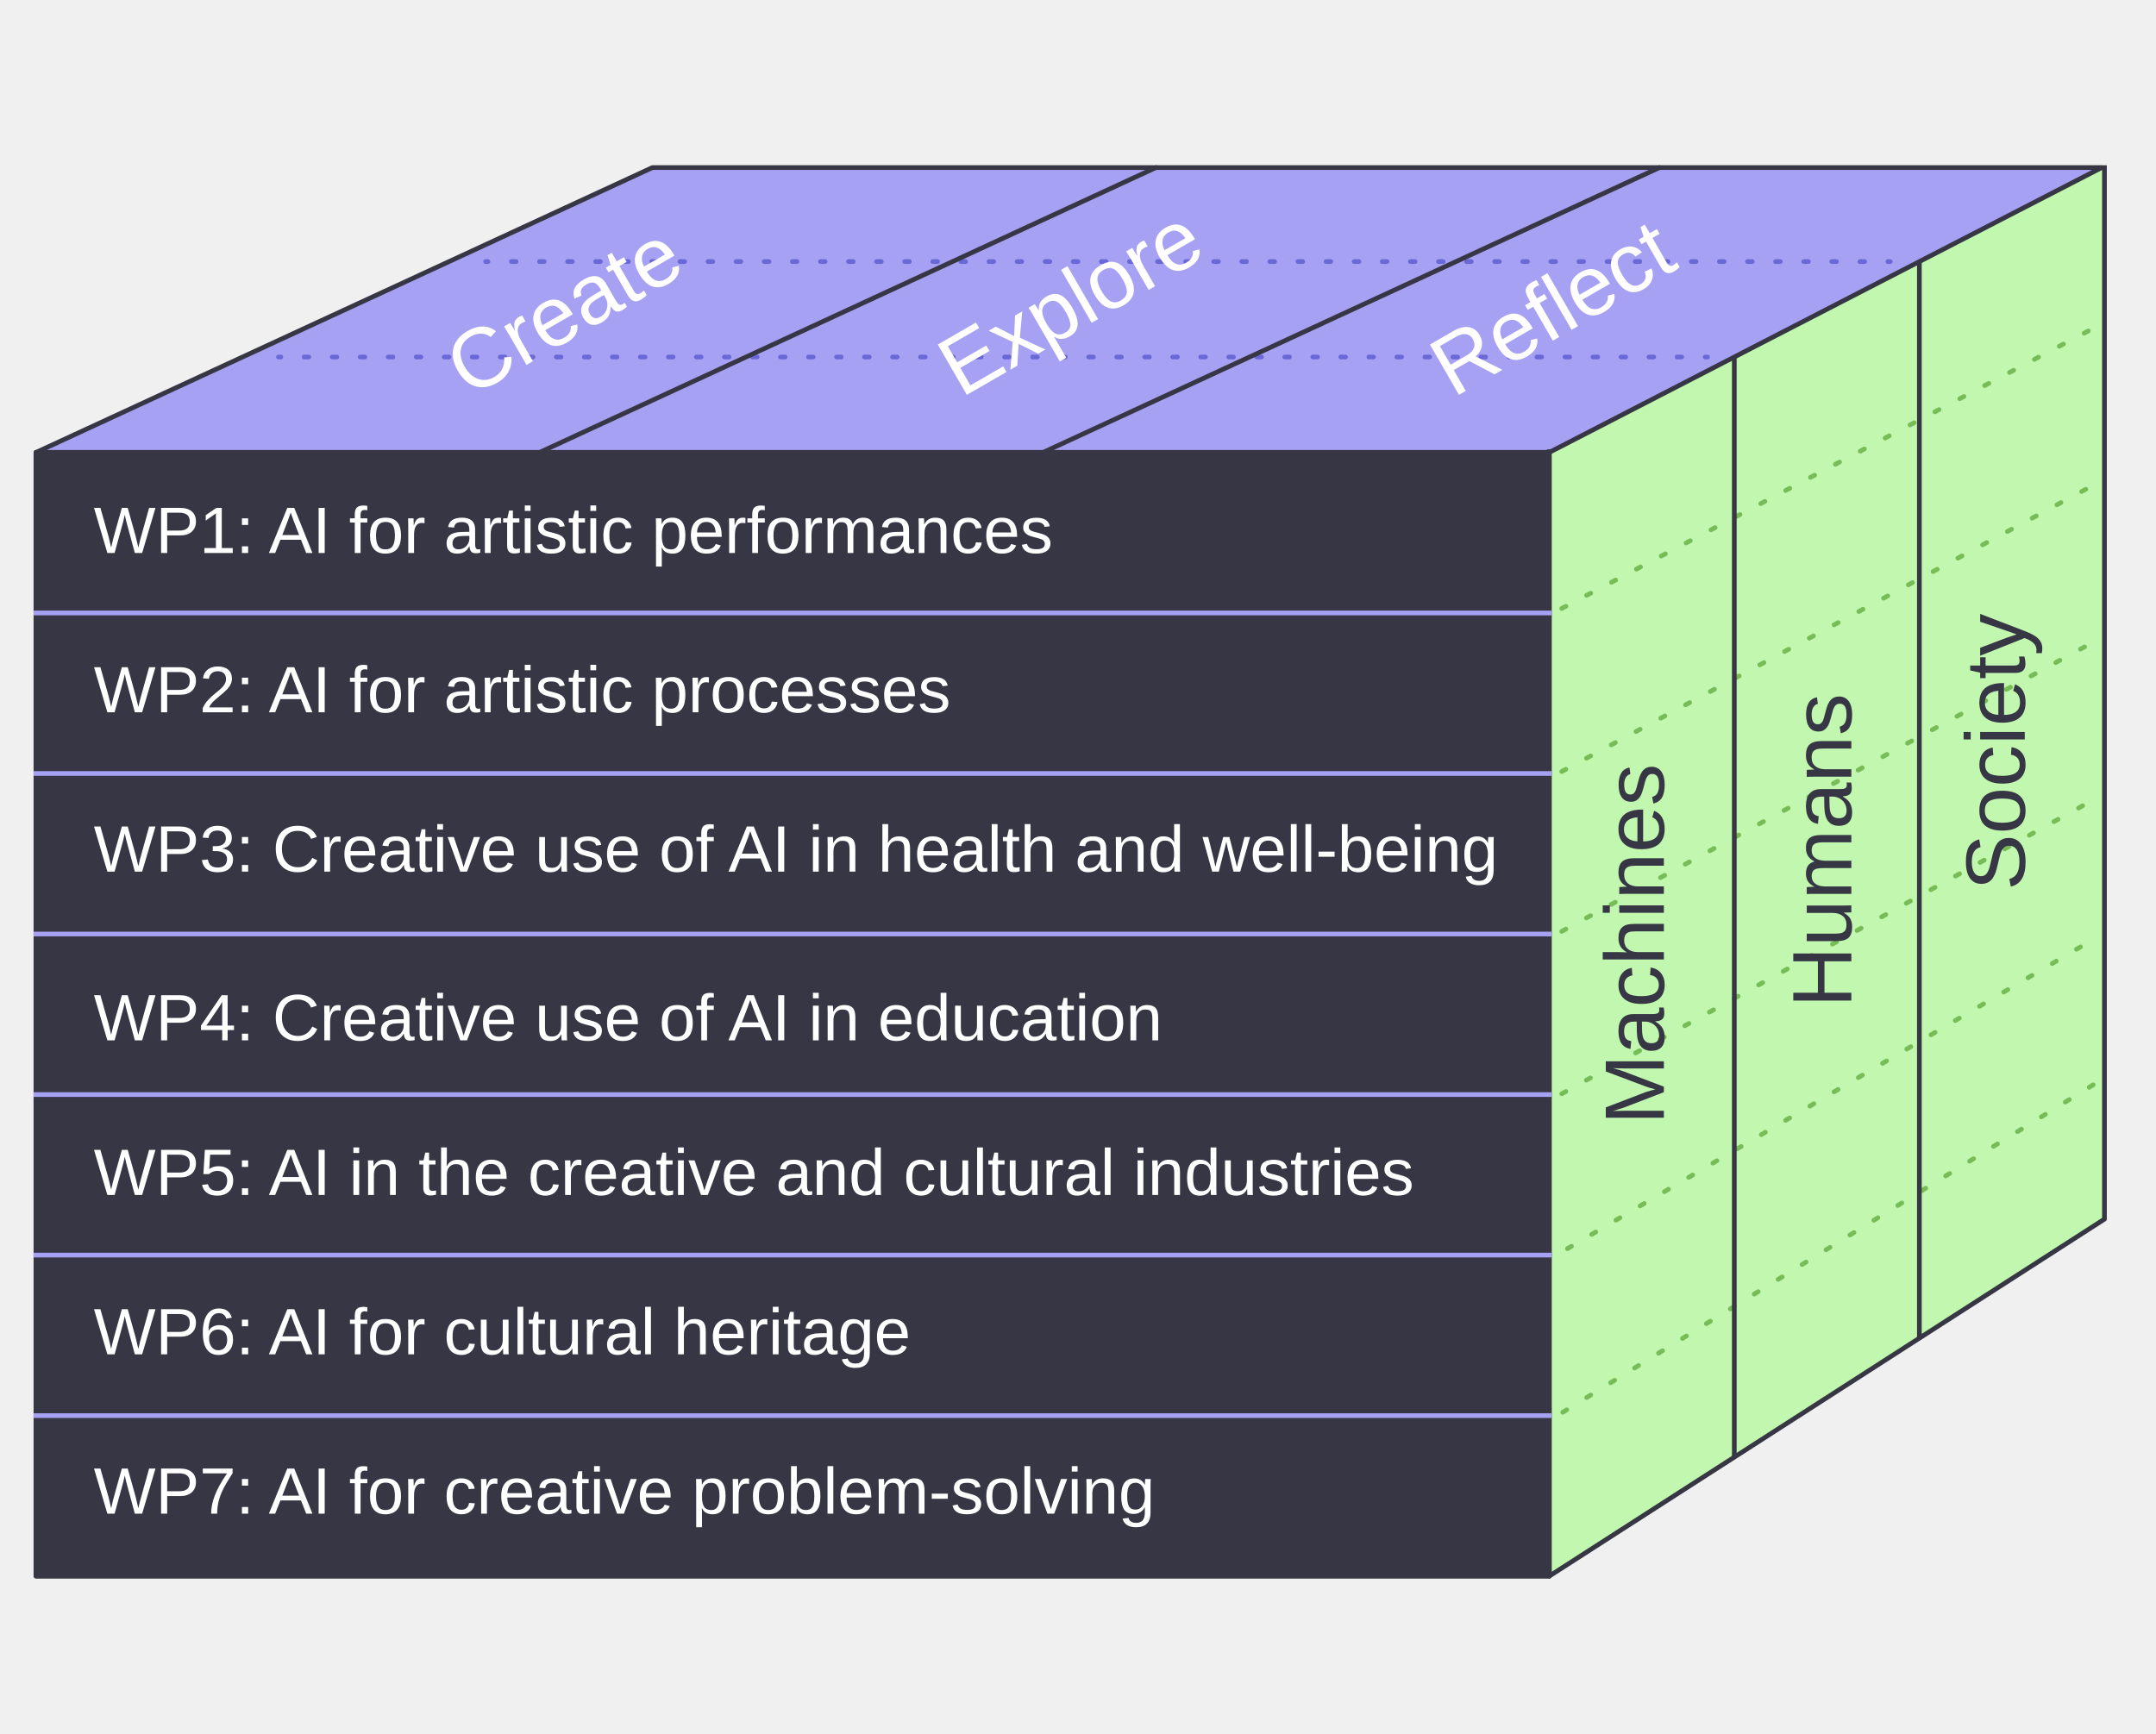
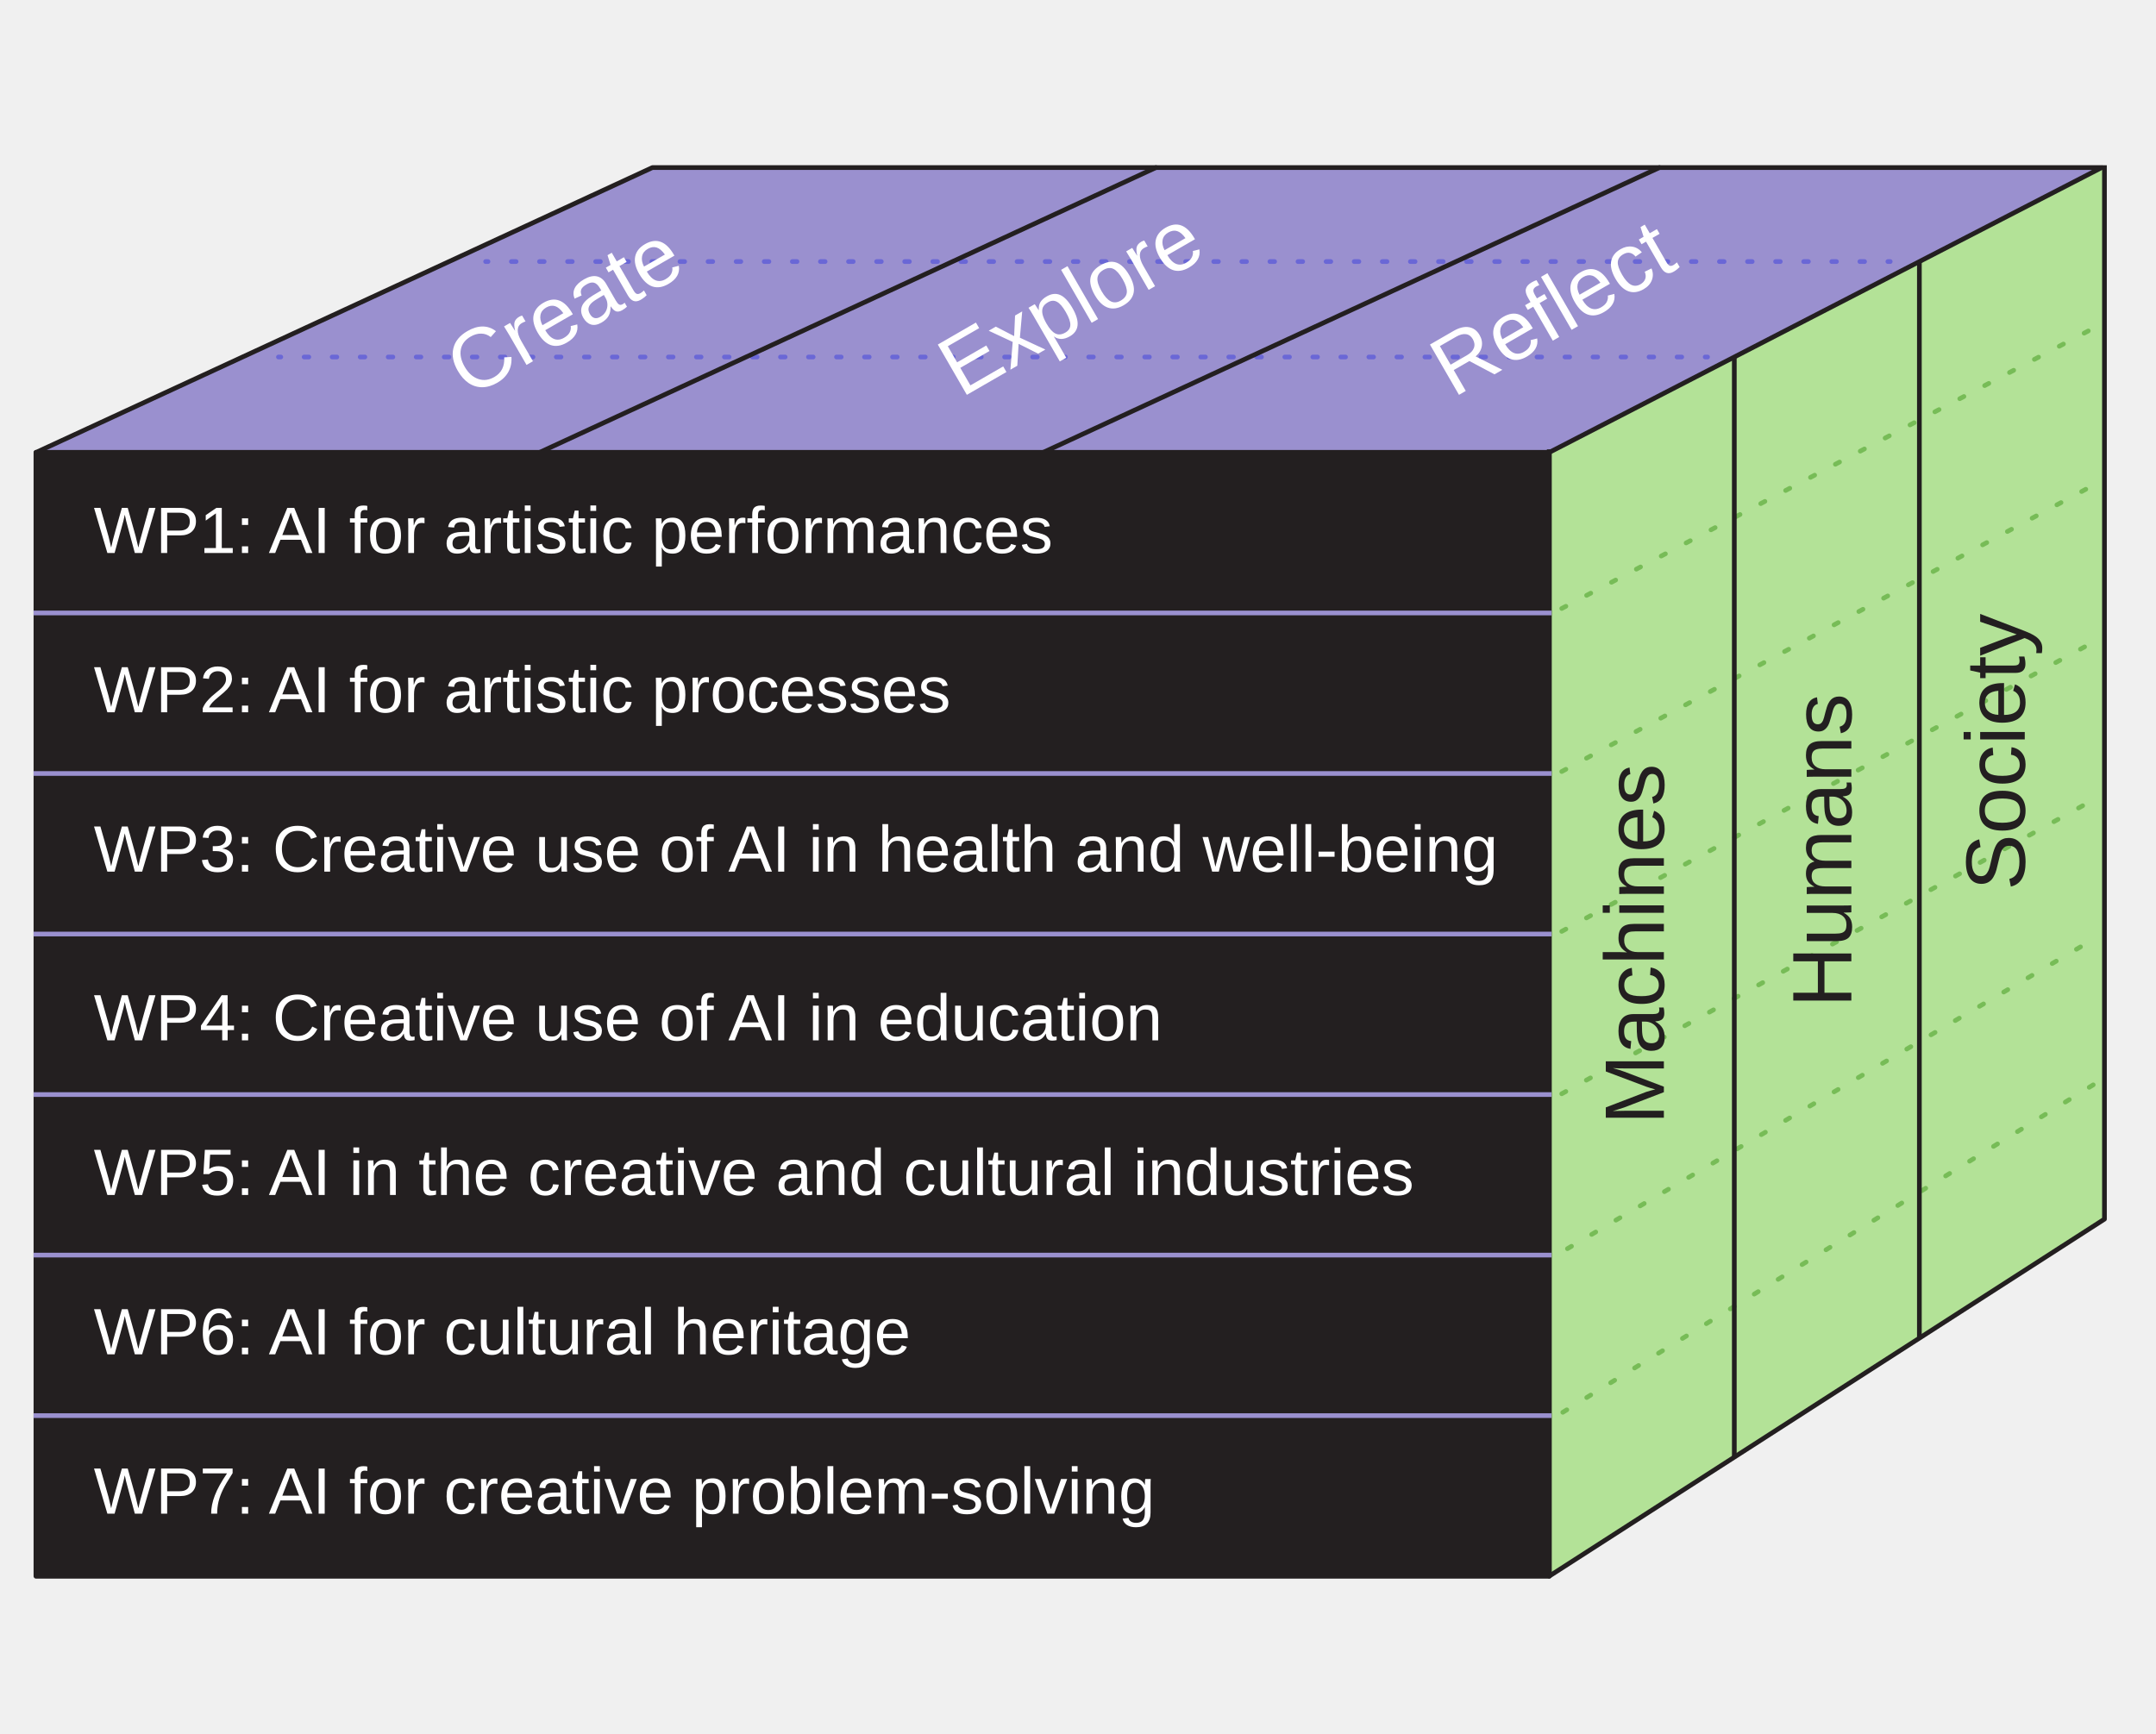
<svg xmlns="http://www.w3.org/2000/svg" id="Layer_1" data-name="Layer 1" version="1.1" viewBox="70 210 460 370">
-   <polyline points="519.003 245.266 519.003 470.154 400.54 546.342 400.54 305.891" fill="#c1f7ae" stroke-width="0" />
+   <polyline points="519.003 245.266 519.003 470.154 400.54 546.342 400.54 305.891" fill="#b3e297" stroke-width="0" />
  <g>
    <line x1="403.208" y1="339.846" x2="516.709" y2="280.014" fill="none" stroke="#77bc57" stroke-dasharray="0 0 1 5" stroke-linecap="round" stroke-linejoin="round" />
    <line x1="403.208" y1="374.637" x2="516.709" y2="313.497" fill="none" stroke="#77bc57" stroke-dasharray="0 0 1 5" stroke-linecap="round" stroke-linejoin="round" />
    <line x1="403.208" y1="408.747" x2="516.709" y2="346.98" fill="none" stroke="#77bc57" stroke-dasharray="0 0 1 5" stroke-linecap="round" stroke-linejoin="round" />
    <line x1="403.208" y1="443.403" x2="516.709" y2="380.636" fill="none" stroke="#77bc57" stroke-dasharray="0 0 1 5" stroke-linecap="round" stroke-linejoin="round" />
    <line x1="404.426" y1="476.457" x2="517.464" y2="409.958" fill="none" stroke="#77bc57" stroke-dasharray="0 0 1 5" stroke-linecap="round" stroke-linejoin="round" />
    <line x1="403.437" y1="511.372" x2="517.464" y2="440.967" fill="none" stroke="#77bc57" stroke-dasharray="0 0 1 5" stroke-linecap="round" stroke-linejoin="round" />
  </g>
-   <polygon points="518.416 245.757 209.2 245.757 77.688 306.544 400.54 306.544 518.416 245.757" fill="#a7a1f4" stroke-width="0" />
+   <polygon points="518.416 245.757 209.2 245.757 77.688 306.544 400.54 306.544 518.416 245.757" fill="#9a90cf" stroke-width="0" />
  <g>
    <g>
      <line x1="129.41" y1="286.181" x2="129.91" y2="286.181" fill="none" stroke="#6a67d6" stroke-linecap="round" stroke-linejoin="round" />
      <line x1="134.892" y1="286.181" x2="431.323" y2="286.181" fill="none" stroke="#6a67d6" stroke-dasharray="0 0 .996 4.982" stroke-linecap="round" stroke-linejoin="round" />
      <line x1="433.814" y1="286.181" x2="434.314" y2="286.181" fill="none" stroke="#6a67d6" stroke-linecap="round" stroke-linejoin="round" />
    </g>
    <g>
      <line x1="173.615" y1="265.817" x2="174.115" y2="265.817" fill="none" stroke="#6a67d6" stroke-linecap="round" stroke-linejoin="round" />
      <line x1="179.109" y1="265.817" x2="470.296" y2="265.817" fill="none" stroke="#6a67d6" stroke-dasharray="0 0 .999 4.995" stroke-linecap="round" stroke-linejoin="round" />
      <line x1="472.794" y1="265.817" x2="473.294" y2="265.817" fill="none" stroke="#6a67d6" stroke-linecap="round" stroke-linejoin="round" />
    </g>
  </g>
-   <rect x="77.688" y="306.544" width="322.852" height="239.798" fill="#363644" stroke="#363644" stroke-linecap="round" stroke-linejoin="round" stroke-width="1.046" />
+   <rect x="77.688" y="306.544" width="322.852" height="239.798" fill="#231f20" stroke="#231f20" stroke-linecap="round" stroke-linejoin="round" stroke-width="1.046" />
  <g font-family="'Helvetica Neue', Arial, sans-serif" font-size="14" fill="white">
    <text x="90" y="328">WP1: AI for artistic performances</text>
    <text x="90" y="362">WP2: AI for artistic processes</text>
    <text x="90" y="396">WP3: Creative use of AI in health and well-being</text>
    <text x="90" y="432">WP4: Creative use of AI in education</text>
    <text x="90" y="465">WP5: AI in the creative and cultural industries</text>
    <text x="90" y="499">WP6: AI for cultural heritage</text>
    <text x="90" y="533">WP7: AI for creative problem-solving</text>
  </g>
-   <polyline points="519.003 245.266 519.003 470.154 400.54 546.342 400.54 305.891" fill="none" stroke="#363644" stroke-linejoin="round" />
-   <polygon points="518.416 245.757 209.2 245.757 77.688 306.544 400.54 306.544 518.416 245.757" fill="none" stroke="#363644" stroke-linecap="round" stroke-linejoin="round" />
-   <line x1="316.629" y1="245.757" x2="185.116" y2="306.544" fill="none" stroke="#363644" stroke-linecap="round" stroke-linejoin="round" />
-   <line x1="424.057" y1="245.757" x2="292.545" y2="306.544" fill="none" stroke="#363644" stroke-linecap="round" stroke-linejoin="round" />
-   <line x1="479.515" y1="265.817" x2="479.515" y2="495.456" fill="none" stroke="#363644" stroke-miterlimit="10" />
-   <line x1="440.028" y1="286.181" x2="440.028" y2="520.874" fill="none" stroke="#363644" stroke-miterlimit="10" />
-   <line x1="77.162" y1="340.801" x2="401.035" y2="340.801" fill="none" stroke="#a7a1f4" stroke-miterlimit="10" />
-   <line x1="77.162" y1="375.058" x2="401.035" y2="375.058" fill="none" stroke="#a7a1f4" stroke-miterlimit="10" />
-   <line x1="77.162" y1="409.315" x2="401.035" y2="409.315" fill="none" stroke="#a7a1f4" stroke-miterlimit="10" />
-   <line x1="77.162" y1="443.571" x2="401.035" y2="443.571" fill="none" stroke="#a7a1f4" stroke-miterlimit="10" />
-   <line x1="77.162" y1="477.828" x2="401.035" y2="477.828" fill="none" stroke="#a7a1f4" stroke-miterlimit="10" />
-   <line x1="77.162" y1="512.085" x2="401.035" y2="512.085" fill="none" stroke="#a7a1f4" stroke-miterlimit="10" />
-   <text font-family="'Helvetica Neue', Arial, sans-serif" font-size="18" fill="#363644" transform="translate(425,450) rotate(-90)">
+   <polyline points="519.003 245.266 519.003 470.154 400.54 546.342 400.54 305.891" fill="none" stroke="#231f20" stroke-linejoin="round" />
+   <polygon points="518.416 245.757 209.2 245.757 77.688 306.544 400.54 306.544 518.416 245.757" fill="none" stroke="#231f20" stroke-linecap="round" stroke-linejoin="round" />
+   <line x1="316.629" y1="245.757" x2="185.116" y2="306.544" fill="none" stroke="#231f20" stroke-linecap="round" stroke-linejoin="round" />
+   <line x1="424.057" y1="245.757" x2="292.545" y2="306.544" fill="none" stroke="#231f20" stroke-linecap="round" stroke-linejoin="round" />
+   <line x1="479.515" y1="265.817" x2="479.515" y2="495.456" fill="none" stroke="#231f20" stroke-miterlimit="10" />
+   <line x1="440.028" y1="286.181" x2="440.028" y2="520.874" fill="none" stroke="#231f20" stroke-miterlimit="10" />
+   <line x1="77.162" y1="340.801" x2="401.035" y2="340.801" fill="none" stroke="#9a90cf" stroke-miterlimit="10" />
+   <line x1="77.162" y1="375.058" x2="401.035" y2="375.058" fill="none" stroke="#9a90cf" stroke-miterlimit="10" />
+   <line x1="77.162" y1="409.315" x2="401.035" y2="409.315" fill="none" stroke="#9a90cf" stroke-miterlimit="10" />
+   <line x1="77.162" y1="443.571" x2="401.035" y2="443.571" fill="none" stroke="#9a90cf" stroke-miterlimit="10" />
+   <line x1="77.162" y1="477.828" x2="401.035" y2="477.828" fill="none" stroke="#9a90cf" stroke-miterlimit="10" />
+   <line x1="77.162" y1="512.085" x2="401.035" y2="512.085" fill="none" stroke="#9a90cf" stroke-miterlimit="10" />
+   <text font-family="'Helvetica Neue', Arial, sans-serif" font-size="18" fill="#231f20" transform="translate(425,450) rotate(-90)">
    Machines
  </text>
-   <text font-family="'Helvetica Neue', Arial, sans-serif" font-size="18" fill="#363644" transform="translate(465,425) rotate(-90)">
+   <text font-family="'Helvetica Neue', Arial, sans-serif" font-size="18" fill="#231f20" transform="translate(465,425) rotate(-90)">
    Humans
  </text>
-   <text font-family="'Helvetica Neue', Arial, sans-serif" font-size="18" fill="#363644" transform="translate(502,400) rotate(-90)">
+   <text font-family="'Helvetica Neue', Arial, sans-serif" font-size="18" fill="#231f20" transform="translate(502,400) rotate(-90)">
    Society
  </text>
  <text font-family="'Helvetica Neue', Arial, sans-serif" font-size="18" fill="white" transform="translate(170,295) rotate(-30)">
    Create
  </text>
  <text font-family="'Helvetica Neue', Arial, sans-serif" font-size="18" fill="white" transform="translate(275,295) rotate(-30)">
    Explore
  </text>
  <text font-family="'Helvetica Neue', Arial, sans-serif" font-size="18" fill="white" transform="translate(380,295) rotate(-30)">
    Reflect
  </text>
</svg>
